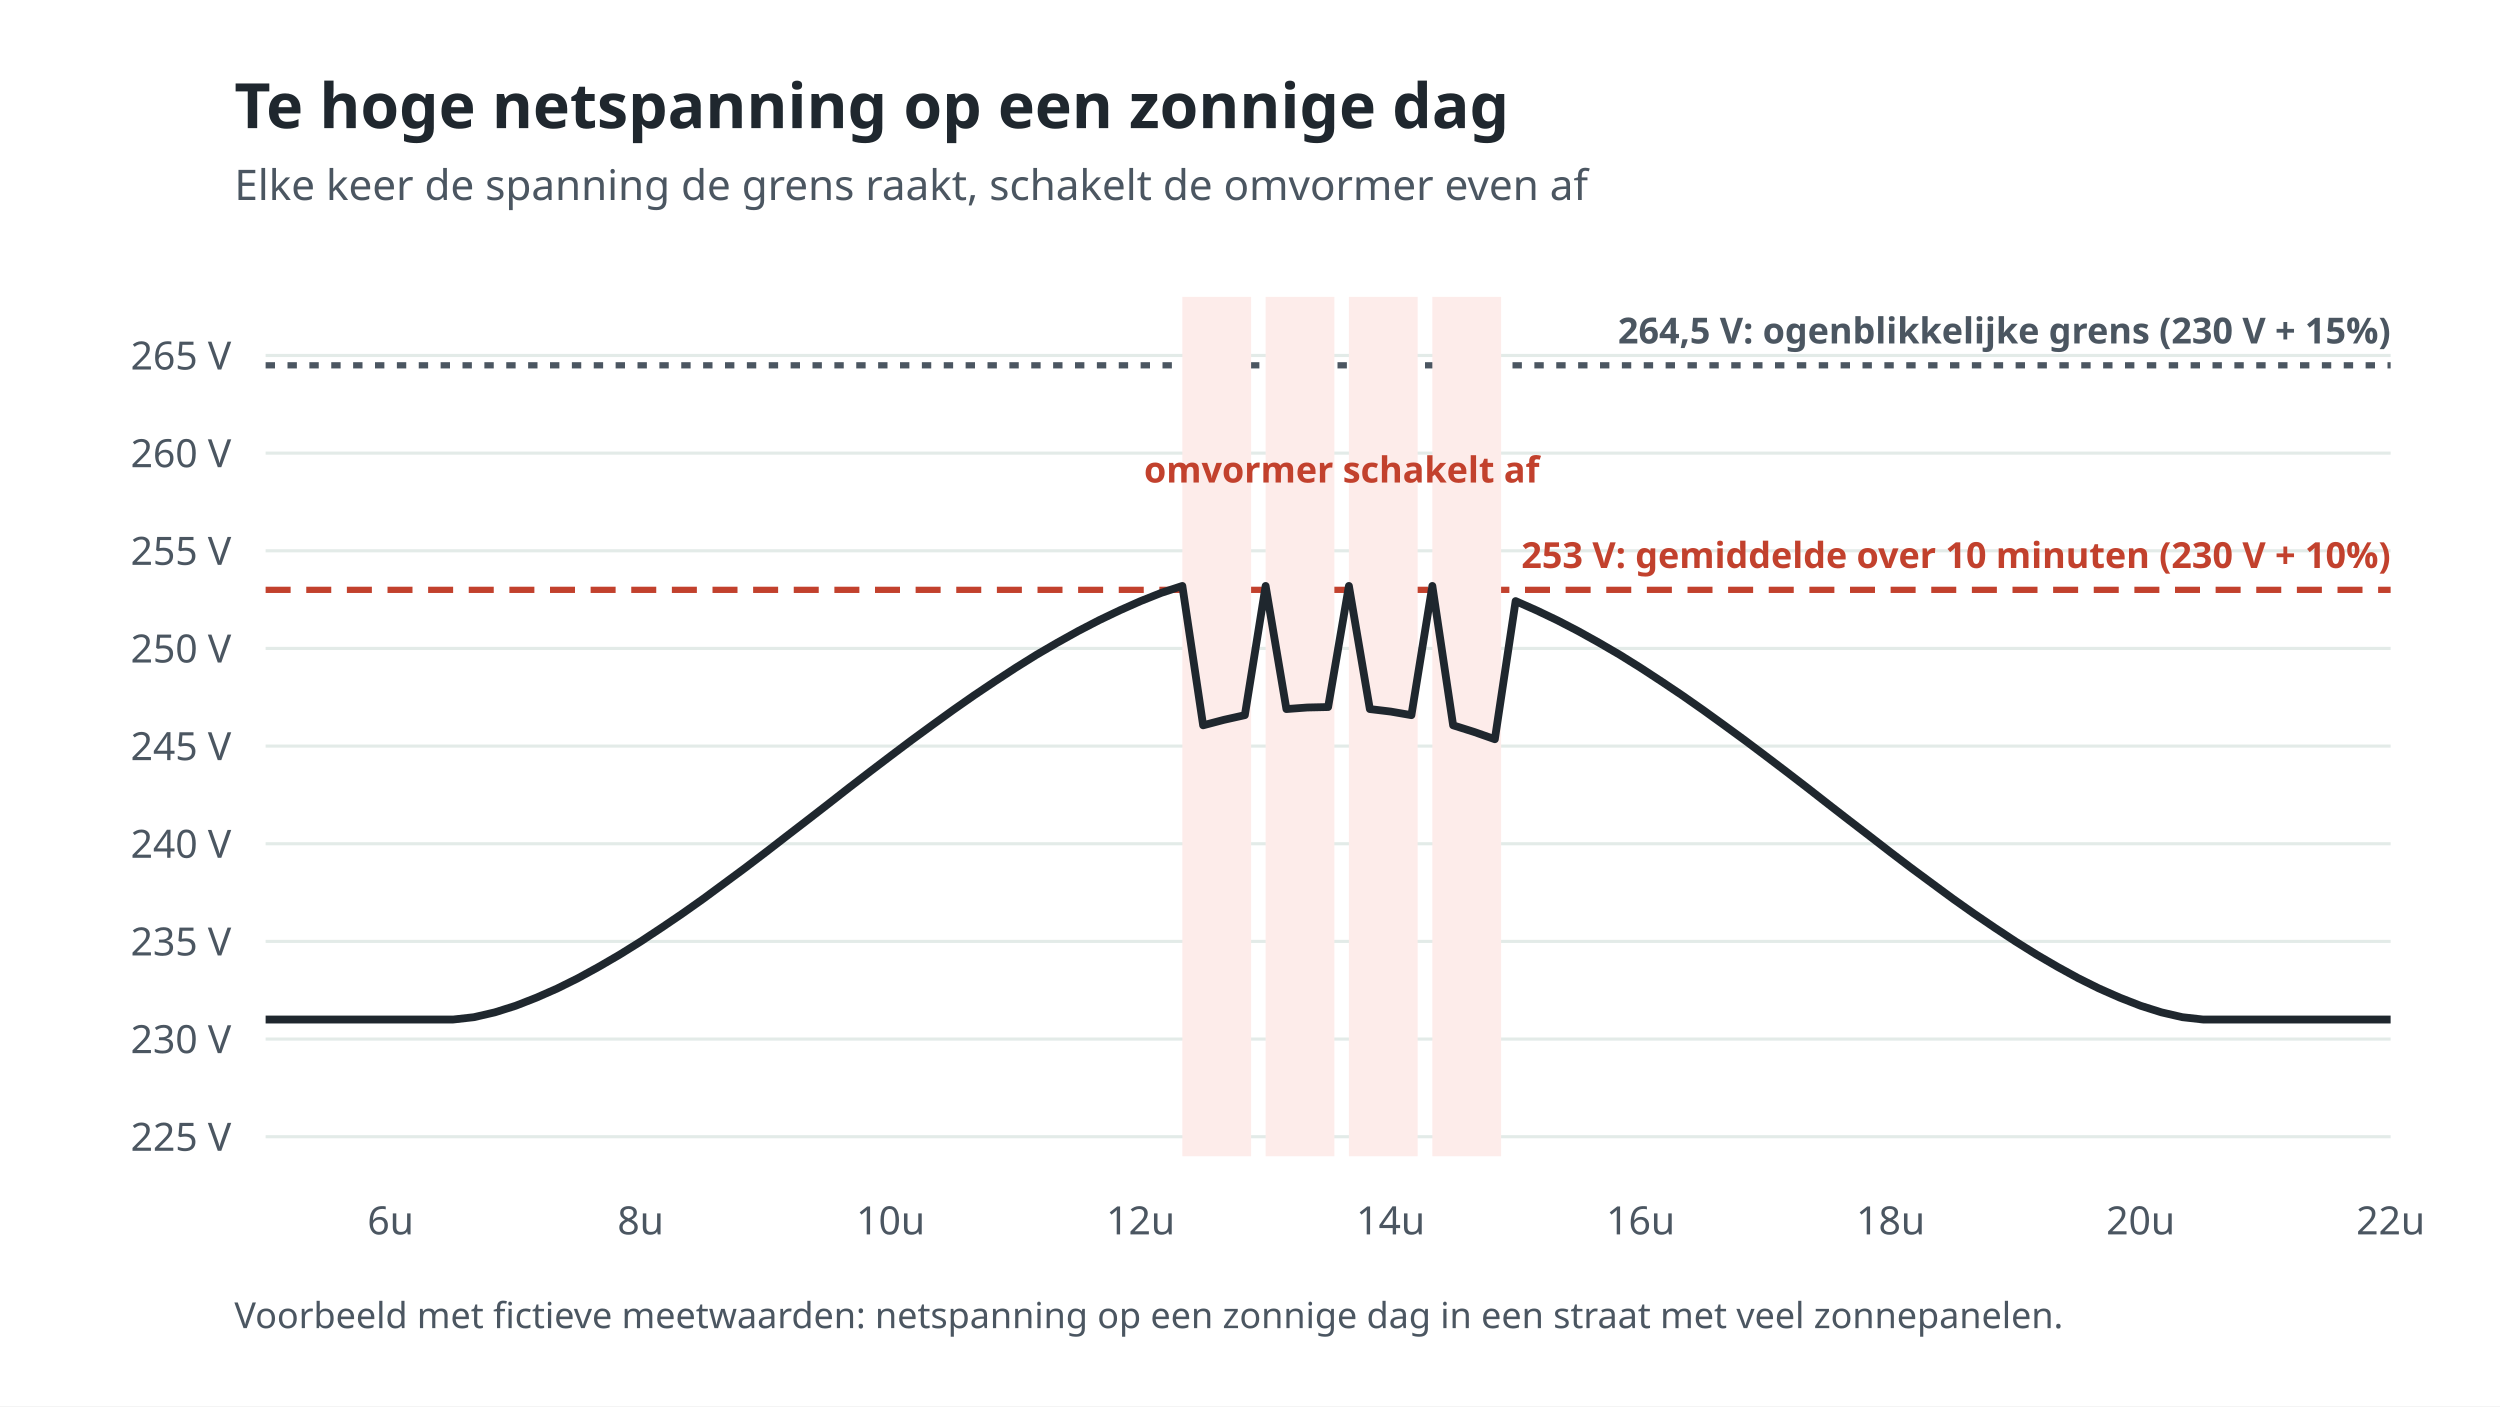
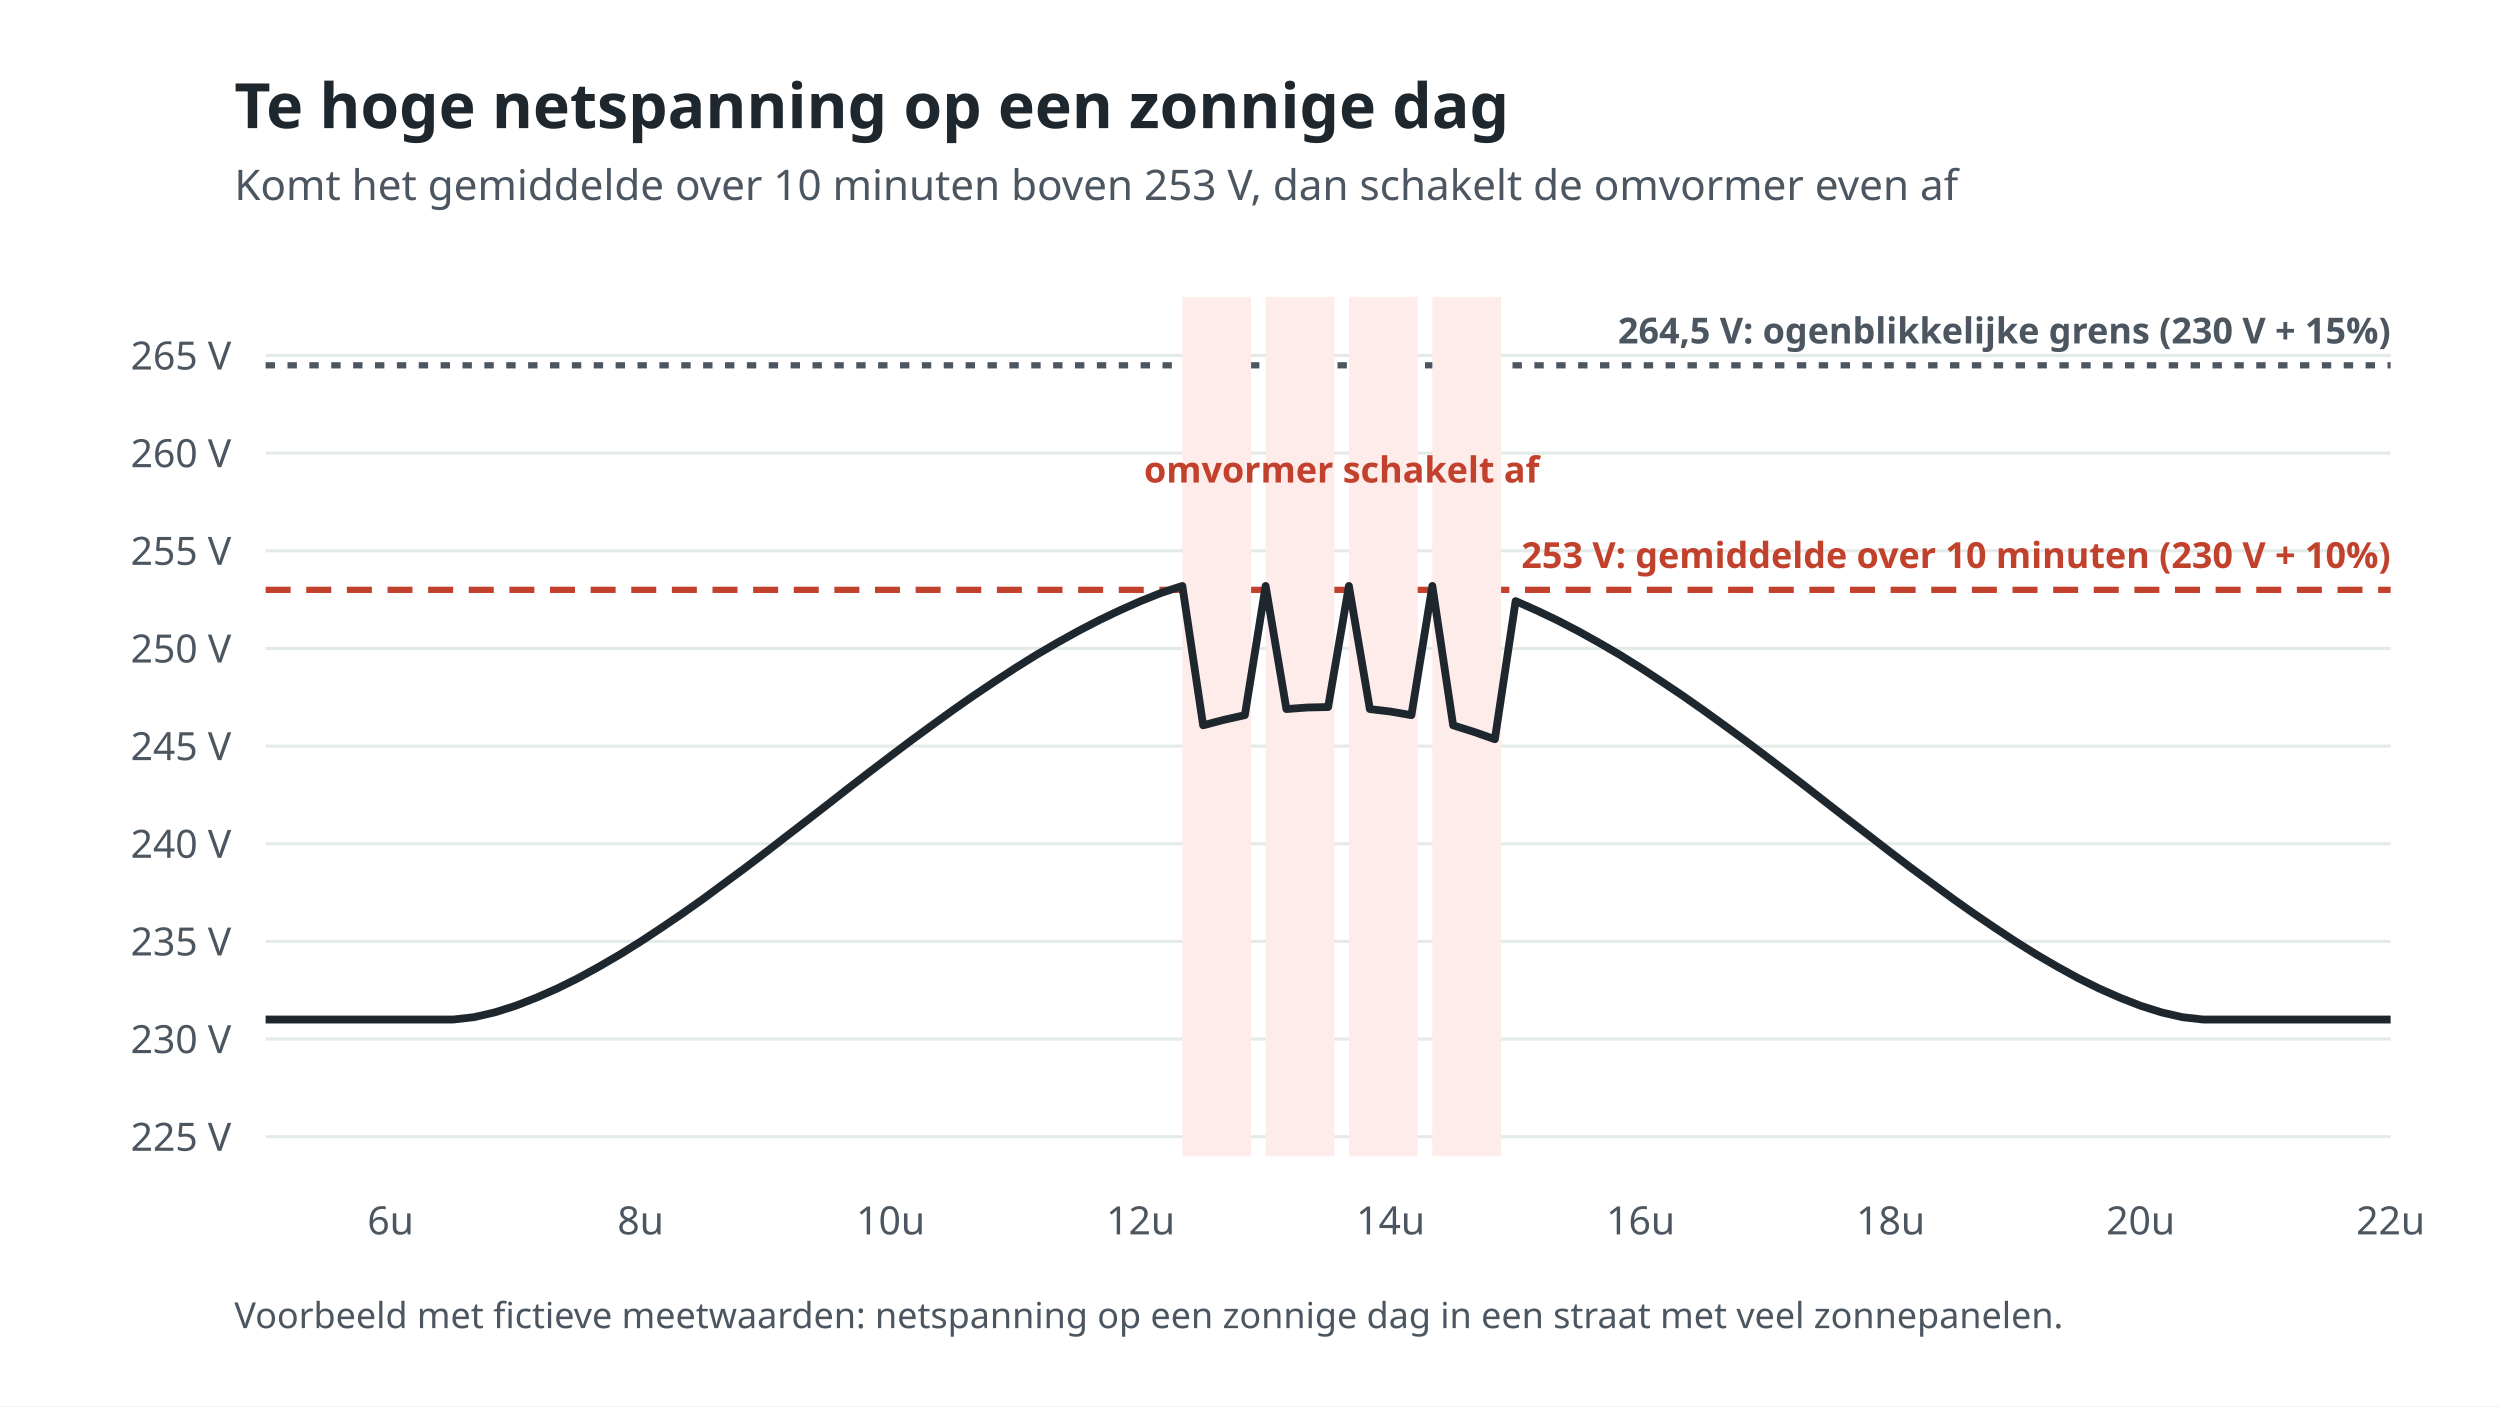
<svg xmlns="http://www.w3.org/2000/svg" viewBox="0 0 1600 900" width="1600" height="900" font-family="Instrument Sans, Segoe UI, sans-serif">
  <rect width="100%" height="100%" fill="#ffffff" />
  <text x="150" y="82" font-size="40" font-weight="650" fill="#1f272e">Te hoge netspanning op een zonnige dag</text>
-   <text x="150" y="128" font-size="27" fill="#4b5661">Elke keer de spanning de grens raakt, schakelt de omvormer even af</text>
+   <text x="150" y="128" font-size="27" fill="#4b5661">Komt het gemiddelde over 10 minuten boven 253 V, dan schakelt de omvormer even af</text>
  <line x1="170" x2="1530" y1="727.5" y2="727.5" stroke="#e3ebe8" stroke-width="2" />
  <text x="148.0" y="736.5" font-size="25" fill="#4b5661" text-anchor="end">225 V</text>
  <line x1="170" x2="1530" y1="665.0" y2="665.0" stroke="#e3ebe8" stroke-width="2" />
  <text x="148.0" y="674.0" font-size="25" fill="#4b5661" text-anchor="end">230 V</text>
  <line x1="170" x2="1530" y1="602.5" y2="602.5" stroke="#e3ebe8" stroke-width="2" />
  <text x="148.0" y="611.5" font-size="25" fill="#4b5661" text-anchor="end">235 V</text>
  <line x1="170" x2="1530" y1="540.0" y2="540.0" stroke="#e3ebe8" stroke-width="2" />
  <text x="148.0" y="549.0" font-size="25" fill="#4b5661" text-anchor="end">240 V</text>
  <line x1="170" x2="1530" y1="477.5" y2="477.5" stroke="#e3ebe8" stroke-width="2" />
  <text x="148.0" y="486.5" font-size="25" fill="#4b5661" text-anchor="end">245 V</text>
  <line x1="170" x2="1530" y1="415.0" y2="415.0" stroke="#e3ebe8" stroke-width="2" />
  <text x="148.0" y="424.0" font-size="25" fill="#4b5661" text-anchor="end">250 V</text>
  <line x1="170" x2="1530" y1="352.5" y2="352.5" stroke="#e3ebe8" stroke-width="2" />
  <text x="148.0" y="361.5" font-size="25" fill="#4b5661" text-anchor="end">255 V</text>
  <line x1="170" x2="1530" y1="290.0" y2="290.0" stroke="#e3ebe8" stroke-width="2" />
  <text x="148.0" y="299.0" font-size="25" fill="#4b5661" text-anchor="end">260 V</text>
  <line x1="170" x2="1530" y1="227.5" y2="227.5" stroke="#e3ebe8" stroke-width="2" />
  <text x="148.0" y="236.5" font-size="25" fill="#4b5661" text-anchor="end">265 V</text>
  <line x1="170" x2="1530" y1="377.5" y2="377.5" stroke="#c2412d" stroke-width="4" stroke-dasharray="16 10" />
  <text x="1530.0" y="363.5" font-size="23" fill="#c2412d" font-weight="600" text-anchor="end">253 V: gemiddelde over 10 minuten (230 V + 10%)</text>
  <line x1="170" x2="1530" y1="233.8" y2="233.8" stroke="#4b5661" stroke-width="4" stroke-dasharray="6 8" />
  <text x="1530.0" y="219.8" font-size="23" fill="#4b5661" font-weight="600" text-anchor="end">264,5 V: ogenblikkelijke grens (230 V + 15%)</text>
  <rect x="756.7" y="190" width="44.0" height="550" fill="#fdecea" />
  <rect x="810.0" y="190" width="44.0" height="550" fill="#fdecea" />
  <rect x="863.3" y="190" width="44.0" height="550" fill="#fdecea" />
  <rect x="916.7" y="190" width="44.0" height="550" fill="#fdecea" />
  <polyline points="170.0,652.5 183.3,652.5 196.7,652.5 210.0,652.5 223.3,652.5 236.7,652.5 250.0,652.5 263.3,652.5 276.7,652.5 290.0,652.5 303.3,651.0 316.7,647.9 330.0,643.7 343.3,638.5 356.7,632.6 370.0,626.0 383.3,618.7 396.7,610.9 410.0,602.6 423.3,593.8 436.7,584.7 450.0,575.3 463.3,565.5 476.7,555.6 490.0,545.5 503.3,535.2 516.7,524.9 530.0,514.6 543.3,504.2 556.7,493.9 570.0,483.8 583.3,473.8 596.7,464.0 610.0,454.4 623.3,445.1 636.7,436.1 650.0,427.4 663.3,419.1 676.7,411.3 690.0,403.9 703.3,397.0 716.7,390.6 730.0,384.7 743.3,379.4 756.7,375.0 770.0,464.2 783.3,460.7 796.7,457.7 810.0,375.0 823.3,453.8 836.7,452.8 850.0,452.5 863.3,375.0 876.7,453.8 890.0,455.4 903.3,457.7 916.7,375.0 930.0,464.2 943.3,468.4 956.7,473.1 970.0,384.7 983.3,390.6 996.7,397.0 1010.0,403.9 1023.3,411.3 1036.7,419.1 1050.0,427.4 1063.3,436.1 1076.7,445.1 1090.0,454.4 1103.3,464.0 1116.7,473.8 1130.0,483.8 1143.3,493.9 1156.7,504.2 1170.0,514.6 1183.3,524.9 1196.7,535.2 1210.0,545.5 1223.3,555.6 1236.7,565.5 1250.0,575.3 1263.3,584.7 1276.7,593.8 1290.0,602.6 1303.3,610.9 1316.7,618.7 1330.0,626.0 1343.3,632.6 1356.7,638.5 1370.0,643.7 1383.3,647.9 1396.7,651.0 1410.0,652.5 1423.3,652.5 1436.7,652.5 1450.0,652.5 1463.3,652.5 1476.7,652.5 1490.0,652.5 1503.3,652.5 1516.7,652.5 1530.0,652.5" fill="none" stroke="#1f272e" stroke-width="5" stroke-linejoin="round" />
  <text x="858.7" y="308.8" font-size="23" fill="#c2412d" font-weight="600" text-anchor="middle">omvormer schakelt af</text>
  <text x="250.0" y="790.0" font-size="25" fill="#4b5661" text-anchor="middle">6u</text>
  <text x="410.0" y="790.0" font-size="25" fill="#4b5661" text-anchor="middle">8u</text>
  <text x="570.0" y="790.0" font-size="25" fill="#4b5661" text-anchor="middle">10u</text>
  <text x="730.0" y="790.0" font-size="25" fill="#4b5661" text-anchor="middle">12u</text>
  <text x="890.0" y="790.0" font-size="25" fill="#4b5661" text-anchor="middle">14u</text>
  <text x="1050.0" y="790.0" font-size="25" fill="#4b5661" text-anchor="middle">16u</text>
  <text x="1210.0" y="790.0" font-size="25" fill="#4b5661" text-anchor="middle">18u</text>
  <text x="1370.0" y="790.0" font-size="25" fill="#4b5661" text-anchor="middle">20u</text>
  <text x="1530.0" y="790.0" font-size="25" fill="#4b5661" text-anchor="middle">22u</text>
  <text x="150.0" y="850.0" font-size="23" fill="#4b5661">Voorbeeld met fictieve meetwaarden: netspanning op een zonnige dag in een straat met veel zonnepanelen.</text>
</svg>
